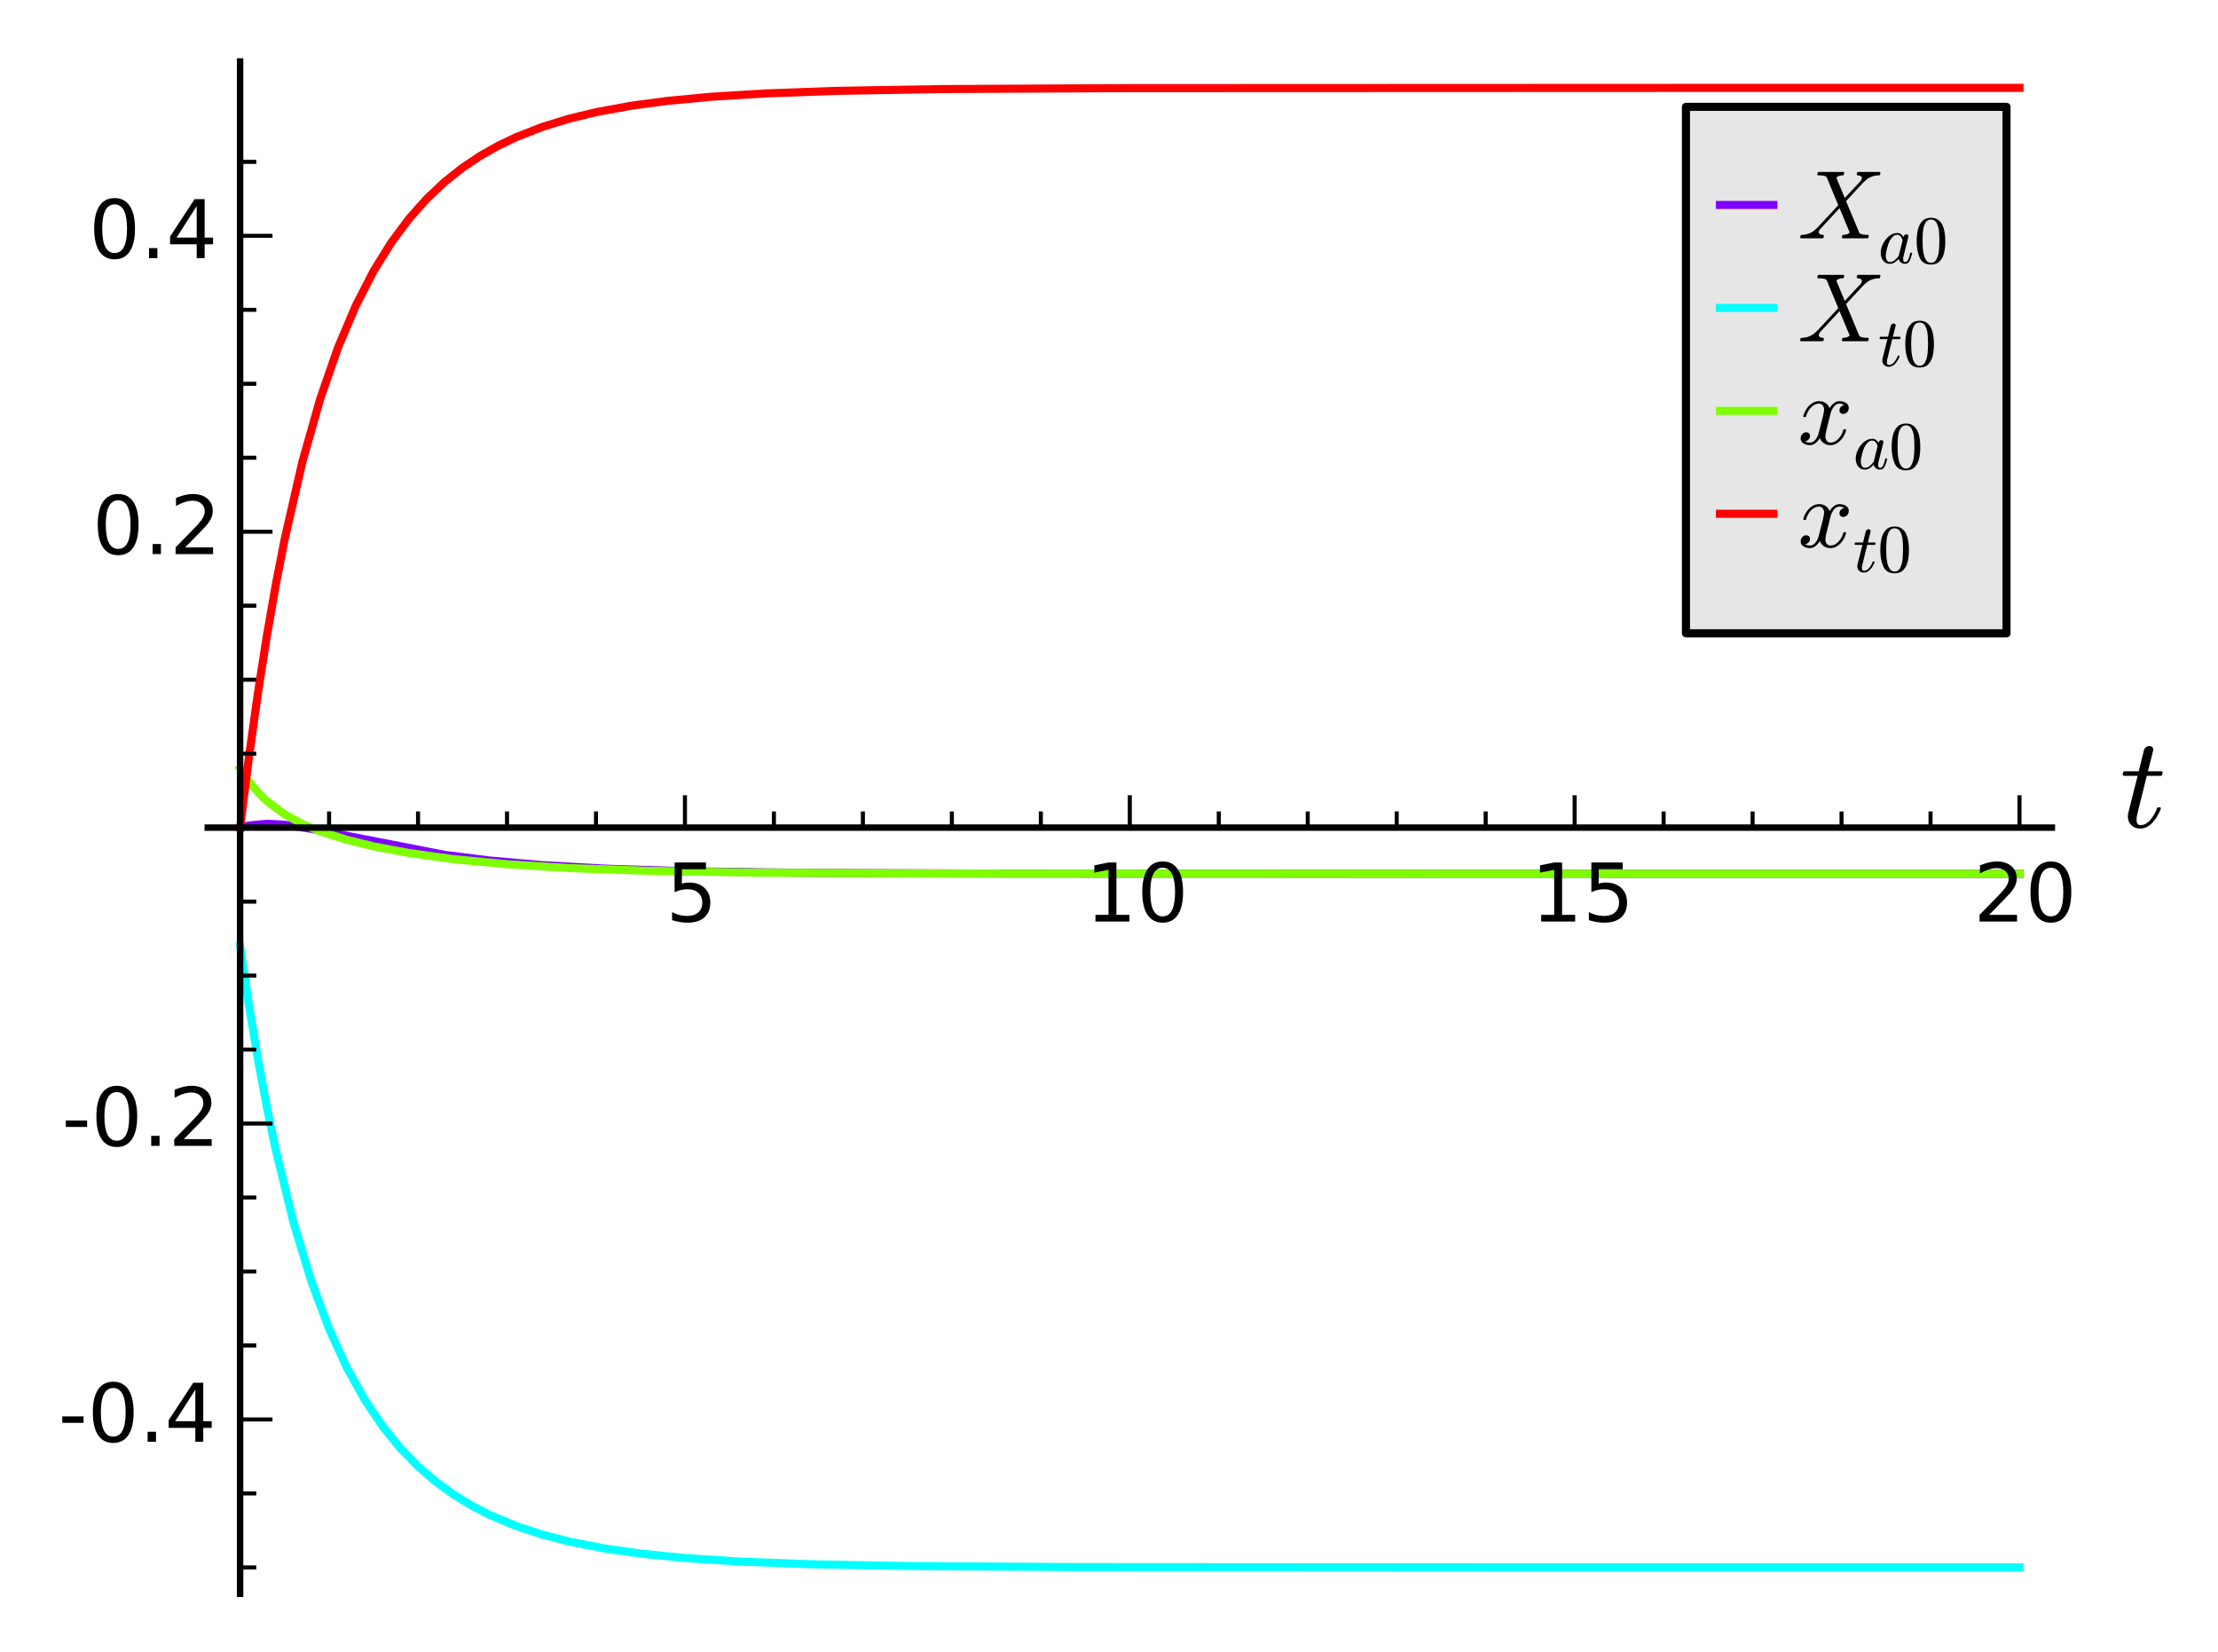
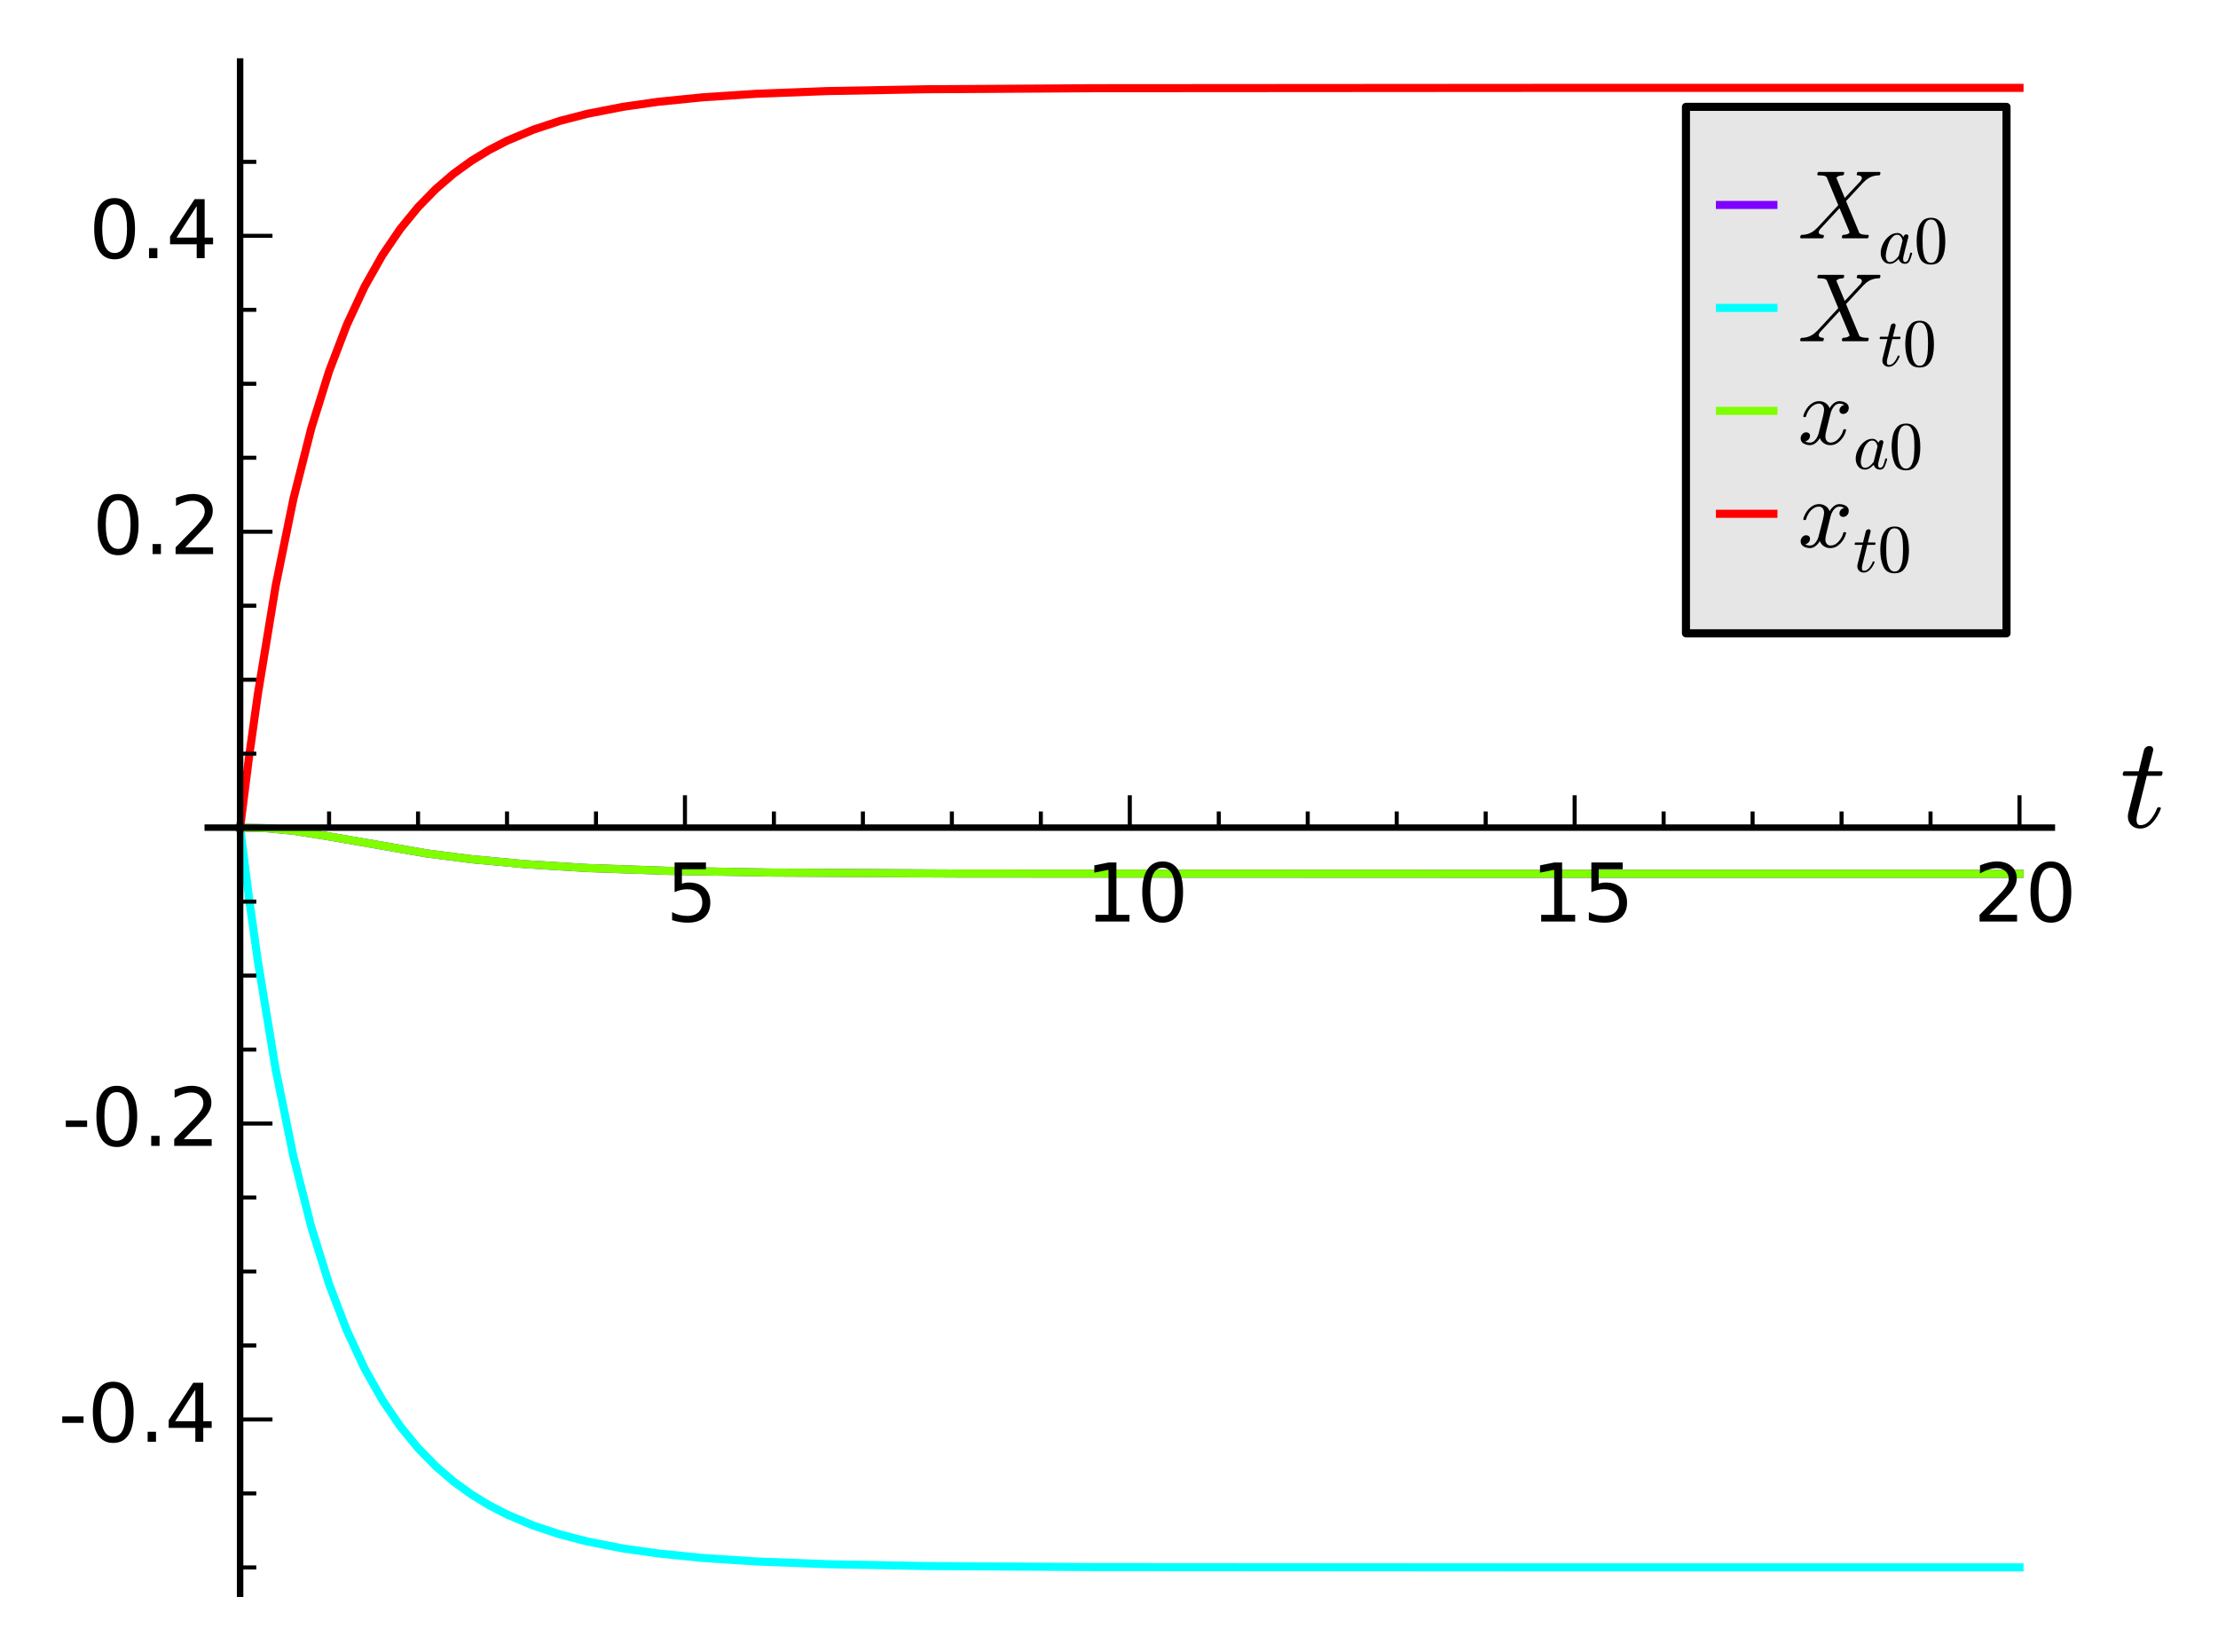
<svg xmlns="http://www.w3.org/2000/svg" xmlns:xlink="http://www.w3.org/1999/xlink" height="204pt" version="1.1" viewBox="0 0 274 204" width="274pt">
  <defs>
    <style type="text/css">
*{stroke-linecap:butt;stroke-linejoin:round;}
  </style>
  </defs>
  <g id="figure_1">
    <g id="patch_1">
      <path d=" M-2.22045e-16 204.48 L274.994 204.48 L274.994 0 L-2.22045e-16 0 z " style="fill:#ffffff;" />
    </g>
    <g id="axes_1">
      <g id="patch_2">
        <path d=" M25.265 197.28 L253.874 197.28 L253.874 7.2 L25.265 7.2 z " style="fill:#ffffff;" />
      </g>
      <g id="line2d_1">
-         <path clip-path="url(#p2418869c9f)" d=" M29.661 102.24 L30.76 101.971 L32.958 101.763 L35.156 101.875 L38.454 102.389 L54.94 105.608 L60.435 106.295 L67.03 106.875 L74.723 107.307 L84.615 107.621 L98.903 107.825 L124.182 107.925 L218.704 107.946 L249.478 107.946 L249.478 107.946" style="fill:none;stroke:#7f00ff;stroke-linecap:square;" />
+         <path clip-path="url(#p2418869c9f)" d=" M29.661 102.24 L32.958 102.31 L36.255 102.621 L40.652 103.325 L52.742 105.43 L58.237 106.136 L64.832 106.753 L72.525 107.227 L82.417 107.577 L95.606 107.797 L118.687 107.916 L187.929 107.946 L249.478 107.946 L249.478 107.946" style="fill:none;stroke:#7f00ff;stroke-linecap:square;" />
      </g>
      <g id="line2d_2">
-         <path clip-path="url(#p2418869c9f)" d=" M29.661 116.862 L30.76 124.215 L31.859 130.811 L32.958 136.718 L34.057 142.009 L36.255 151 L38.454 158.251 L40.652 164.137 L42.85 168.944 L45.048 172.895 L47.246 176.162 L49.444 178.876 L51.643 181.141 L53.841 183.038 L56.039 184.633 L58.237 185.977 L60.435 187.113 L63.733 188.499 L67.03 189.582 L70.327 190.433 L74.723 191.291 L79.12 191.916 L84.615 192.466 L91.21 192.896 L100.002 193.232 L112.092 193.456 L132.975 193.586 L189.028 193.624 L249.478 193.625 L249.478 193.625" style="fill:none;stroke:#00ffff;stroke-linecap:square;" />
+         <path clip-path="url(#p2418869c9f)" d=" M29.661 102.24 L30.76 110.93 L31.859 118.762 L34.057 132.123 L36.255 142.886 L38.454 151.572 L40.652 158.617 L42.85 164.363 L45.048 169.079 L47.246 172.97 L49.444 176.197 L51.643 178.886 L53.841 181.135 L56.039 183.023 L58.237 184.613 L60.435 185.955 L62.633 187.09 L65.931 188.477 L69.228 189.563 L72.525 190.416 L76.922 191.278 L81.318 191.906 L86.813 192.459 L93.408 192.892 L102.201 193.229 L114.291 193.455 L135.173 193.585 L191.227 193.624 L249.478 193.625 L249.478 193.625" style="fill:none;stroke:#00ffff;stroke-linecap:square;" />
      </g>
      <g id="line2d_3">
-         <path clip-path="url(#p2418869c9f)" d=" M29.661 94.929 L30.76 96.556 L31.859 97.873 L32.958 98.95 L35.156 100.593 L37.355 101.787 L39.553 102.701 L42.85 103.75 L46.147 104.554 L50.544 105.379 L56.039 106.136 L62.633 106.765 L70.327 107.236 L80.219 107.581 L93.408 107.798 L116.489 107.916 L186.83 107.946 L249.478 107.946 L249.478 107.946" style="fill:none;stroke:#7fff00;stroke-linecap:square;" />
+         <path clip-path="url(#p2418869c9f)" d=" M29.661 102.24 L32.958 102.31 L36.255 102.621 L40.652 103.325 L52.742 105.43 L58.237 106.136 L64.832 106.753 L72.525 107.227 L82.417 107.577 L95.606 107.797 L118.687 107.916 L187.929 107.946 L249.478 107.946 L249.478 107.946" style="fill:none;stroke:#7fff00;stroke-linecap:square;" />
      </g>
      <g id="line2d_4">
-         <path clip-path="url(#p2418869c9f)" d=" M29.661 102.24 L30.76 93.486 L31.859 85.634 L32.958 78.601 L34.057 72.303 L35.156 66.66 L37.355 57.054 L39.553 49.283 L41.751 42.956 L43.949 37.772 L46.147 33.497 L48.345 29.955 L50.544 27.005 L52.742 24.538 L54.94 22.468 L57.138 20.726 L59.336 19.255 L61.534 18.012 L63.733 16.958 L67.03 15.668 L70.327 14.655 L73.624 13.859 L78.021 13.054 L82.417 12.466 L87.912 11.949 L94.507 11.543 L103.3 11.226 L116.489 11.002 L139.569 10.885 L209.911 10.856 L249.478 10.855 L249.478 10.855" style="fill:none;stroke:#ff0000;stroke-linecap:square;" />
+         <path clip-path="url(#p2418869c9f)" d=" M29.661 102.24 L30.76 93.55 L31.859 85.718 L34.057 72.357 L36.255 61.594 L38.454 52.907 L40.652 45.863 L42.85 40.117 L45.048 35.401 L47.246 31.51 L49.444 28.283 L51.643 25.594 L53.841 23.345 L56.039 21.456 L58.237 19.867 L60.435 18.525 L62.633 17.39 L65.931 16.003 L69.228 14.917 L72.525 14.064 L76.922 13.202 L81.318 12.574 L86.813 12.021 L93.408 11.588 L102.201 11.251 L114.291 11.025 L135.173 10.895 L191.227 10.856 L249.478 10.855 L249.478 10.855" style="fill:none;stroke:#ff0000;stroke-linecap:square;" />
      </g>
      <g id="matplotlib.axis_1">
        <g id="xtick_1">
          <g id="line2d_5">
            <defs>
              <path d=" M0 0 L0 -4" id="m93b0483c22" style="stroke:#000000;stroke-width:0.5;" />
            </defs>
            <g>
              <use style="stroke:#000000;stroke-width:0.5;" x="29.661" xlink:href="#m93b0483c22" y="102.24" />
            </g>
          </g>
        </g>
        <g id="xtick_2">
          <g id="line2d_6">
            <g>
              <use style="stroke:#000000;stroke-width:0.5;" x="84.615" xlink:href="#m93b0483c22" y="102.24" />
            </g>
          </g>
          <g id="text_1">
            <defs>
              <path d=" M10.797 72.906 L49.516 72.906 L49.516 64.594 L19.828 64.594 L19.828 46.734 Q21.969 47.469 24.109 47.828 Q26.266 48.188 28.422 48.188 Q40.625 48.188 47.75 41.5 Q54.891 34.812 54.891 23.391 Q54.891 11.625 47.562 5.094 Q40.234 -1.422 26.906 -1.422 Q22.312 -1.422 17.547 -0.641 Q12.797 0.141 7.719 1.703 L7.719 11.625 Q12.109 9.234 16.797 8.062 Q21.484 6.891 26.703 6.891 Q35.156 6.891 40.078 11.328 Q45.016 15.766 45.016 23.391 Q45.016 31 40.078 35.438 Q35.156 39.891 26.703 39.891 Q22.75 39.891 18.812 39.016 Q14.891 38.141 10.797 36.281 z " id="BitstreamVeraSans-Roman-35" />
            </defs>
            <g transform="translate(82.25662 113.8384)scale(0.1 -0.1)">
              <use xlink:href="#BitstreamVeraSans-Roman-35" />
            </g>
          </g>
        </g>
        <g id="xtick_3">
          <g id="line2d_7">
            <g>
              <use style="stroke:#000000;stroke-width:0.5;" x="139.569" xlink:href="#m93b0483c22" y="102.24" />
            </g>
          </g>
          <g id="text_2">
            <defs>
              <path d=" M31.781 66.406 Q24.172 66.406 20.328 58.906 Q16.5 51.422 16.5 36.375 Q16.5 21.391 20.328 13.891 Q24.172 6.391 31.781 6.391 Q39.453 6.391 43.281 13.891 Q47.125 21.391 47.125 36.375 Q47.125 51.422 43.281 58.906 Q39.453 66.406 31.781 66.406 M31.781 74.219 Q44.047 74.219 50.516 64.516 Q56.984 54.828 56.984 36.375 Q56.984 17.969 50.516 8.266 Q44.047 -1.422 31.781 -1.422 Q19.531 -1.422 13.062 8.266 Q6.594 17.969 6.594 36.375 Q6.594 54.828 13.062 64.516 Q19.531 74.219 31.781 74.219" id="BitstreamVeraSans-Roman-30" />
              <path d=" M12.406 8.297 L28.516 8.297 L28.516 63.922 L10.984 60.406 L10.984 69.391 L28.422 72.906 L38.281 72.906 L38.281 8.297 L54.391 8.297 L54.391 0 L12.406 0 z " id="BitstreamVeraSans-Roman-31" />
            </defs>
            <g transform="translate(134.0882 113.8384)scale(0.1 -0.1)">
              <use xlink:href="#BitstreamVeraSans-Roman-31" />
              <use x="63.623" xlink:href="#BitstreamVeraSans-Roman-30" />
            </g>
          </g>
        </g>
        <g id="xtick_4">
          <g id="line2d_8">
            <g>
              <use style="stroke:#000000;stroke-width:0.5;" x="194.524" xlink:href="#m93b0483c22" y="102.24" />
            </g>
          </g>
          <g id="text_3">
            <g transform="translate(189.1472 113.8384)scale(0.1 -0.1)">
              <use xlink:href="#BitstreamVeraSans-Roman-31" />
              <use x="63.623" xlink:href="#BitstreamVeraSans-Roman-35" />
            </g>
          </g>
        </g>
        <g id="xtick_5">
          <g id="line2d_9">
            <g>
              <use style="stroke:#000000;stroke-width:0.5;" x="249.478" xlink:href="#m93b0483c22" y="102.24" />
            </g>
          </g>
          <g id="text_4">
            <defs>
              <path d=" M19.188 8.297 L53.609 8.297 L53.609 0 L7.328 0 L7.328 8.297 Q12.938 14.109 22.625 23.891 Q32.328 33.688 34.812 36.531 Q39.547 41.844 41.422 45.531 Q43.312 49.219 43.312 52.781 Q43.312 58.594 39.234 62.25 Q35.156 65.922 28.609 65.922 Q23.969 65.922 18.812 64.312 Q13.672 62.703 7.812 59.422 L7.812 69.391 Q13.766 71.781 18.938 73 Q24.125 74.219 28.422 74.219 Q39.75 74.219 46.484 68.547 Q53.219 62.891 53.219 53.422 Q53.219 48.922 51.531 44.891 Q49.859 40.875 45.406 35.406 Q44.188 33.984 37.641 27.219 Q31.109 20.453 19.188 8.297" id="BitstreamVeraSans-Roman-32" />
            </defs>
            <g transform="translate(243.814 113.8384)scale(0.1 -0.1)">
              <use xlink:href="#BitstreamVeraSans-Roman-32" />
              <use x="63.623" xlink:href="#BitstreamVeraSans-Roman-30" />
            </g>
          </g>
        </g>
        <g id="xtick_6">
          <g id="line2d_10">
            <defs>
              <path d=" M0 0 L0 -2" id="m177f7580d0" style="stroke:#000000;stroke-width:0.5;" />
            </defs>
            <g>
              <use style="stroke:#000000;stroke-width:0.5;" x="40.652" xlink:href="#m177f7580d0" y="102.24" />
            </g>
          </g>
        </g>
        <g id="xtick_7">
          <g id="line2d_11">
            <g>
              <use style="stroke:#000000;stroke-width:0.5;" x="51.643" xlink:href="#m177f7580d0" y="102.24" />
            </g>
          </g>
        </g>
        <g id="xtick_8">
          <g id="line2d_12">
            <g>
              <use style="stroke:#000000;stroke-width:0.5;" x="62.634" xlink:href="#m177f7580d0" y="102.24" />
            </g>
          </g>
        </g>
        <g id="xtick_9">
          <g id="line2d_13">
            <g>
              <use style="stroke:#000000;stroke-width:0.5;" x="73.624" xlink:href="#m177f7580d0" y="102.24" />
            </g>
          </g>
        </g>
        <g id="xtick_10">
          <g id="line2d_14">
            <g>
              <use style="stroke:#000000;stroke-width:0.5;" x="95.606" xlink:href="#m177f7580d0" y="102.24" />
            </g>
          </g>
        </g>
        <g id="xtick_11">
          <g id="line2d_15">
            <g>
              <use style="stroke:#000000;stroke-width:0.5;" x="106.597" xlink:href="#m177f7580d0" y="102.24" />
            </g>
          </g>
        </g>
        <g id="xtick_12">
          <g id="line2d_16">
            <g>
              <use style="stroke:#000000;stroke-width:0.5;" x="117.588" xlink:href="#m177f7580d0" y="102.24" />
            </g>
          </g>
        </g>
        <g id="xtick_13">
          <g id="line2d_17">
            <g>
              <use style="stroke:#000000;stroke-width:0.5;" x="128.579" xlink:href="#m177f7580d0" y="102.24" />
            </g>
          </g>
        </g>
        <g id="xtick_14">
          <g id="line2d_18">
            <g>
              <use style="stroke:#000000;stroke-width:0.5;" x="150.56" xlink:href="#m177f7580d0" y="102.24" />
            </g>
          </g>
        </g>
        <g id="xtick_15">
          <g id="line2d_19">
            <g>
              <use style="stroke:#000000;stroke-width:0.5;" x="161.551" xlink:href="#m177f7580d0" y="102.24" />
            </g>
          </g>
        </g>
        <g id="xtick_16">
          <g id="line2d_20">
            <g>
              <use style="stroke:#000000;stroke-width:0.5;" x="172.542" xlink:href="#m177f7580d0" y="102.24" />
            </g>
          </g>
        </g>
        <g id="xtick_17">
          <g id="line2d_21">
            <g>
              <use style="stroke:#000000;stroke-width:0.5;" x="183.533" xlink:href="#m177f7580d0" y="102.24" />
            </g>
          </g>
        </g>
        <g id="xtick_18">
          <g id="line2d_22">
            <g>
              <use style="stroke:#000000;stroke-width:0.5;" x="205.515" xlink:href="#m177f7580d0" y="102.24" />
            </g>
          </g>
        </g>
        <g id="xtick_19">
          <g id="line2d_23">
            <g>
              <use style="stroke:#000000;stroke-width:0.5;" x="216.505" xlink:href="#m177f7580d0" y="102.24" />
            </g>
          </g>
        </g>
        <g id="xtick_20">
          <g id="line2d_24">
            <g>
              <use style="stroke:#000000;stroke-width:0.5;" x="227.496" xlink:href="#m177f7580d0" y="102.24" />
            </g>
          </g>
        </g>
        <g id="xtick_21">
          <g id="line2d_25">
            <g>
              <use style="stroke:#000000;stroke-width:0.5;" x="238.487" xlink:href="#m177f7580d0" y="102.24" />
            </g>
          </g>
        </g>
        <g id="text_5">
          <defs>
            <path d=" M6.203 8.109 Q6.203 9.578 6.5 10.891 L13.719 39.594 L3.219 39.594 Q2.203 39.594 2.203 40.922 Q2.594 43.109 3.516 43.109 L14.594 43.109 L18.609 59.422 Q19 60.75 20.172 61.672 Q21.344 62.594 22.797 62.594 Q24.078 62.594 24.922 61.828 Q25.781 61.078 25.781 59.812 Q25.781 59.516 25.75 59.344 Q25.734 59.188 25.688 58.984 L21.688 43.109 L31.984 43.109 Q33.016 43.109 33.016 41.797 Q32.953 41.547 32.812 40.953 Q32.672 40.375 32.422 39.984 Q32.172 39.594 31.688 39.594 L20.797 39.594 L13.625 10.688 Q12.891 7.859 12.891 5.812 Q12.891 1.516 15.828 1.516 Q20.219 1.516 23.609 5.641 Q27 9.766 28.812 14.703 Q29.203 15.281 29.594 15.281 L30.812 15.281 Q31.203 15.281 31.438 15.016 Q31.688 14.75 31.688 14.406 Q31.688 14.203 31.594 14.109 Q29.391 8.062 25.188 3.469 Q21 -1.125 15.578 -1.125 Q11.625 -1.125 8.906 1.453 Q6.203 4.047 6.203 8.109" id="Cmmi10-74" />
          </defs>
          <g transform="translate(261.8744 102.24)scale(0.16 -0.16)">
            <use transform="translate(0.0 0.40625)" xlink:href="#Cmmi10-74" />
          </g>
        </g>
      </g>
      <g id="matplotlib.axis_2">
        <g id="ytick_1">
          <g id="line2d_26">
            <defs>
              <path d=" M0 0 L4 0" id="m728421d6d4" style="stroke:#000000;stroke-width:0.5;" />
            </defs>
            <g>
              <use style="stroke:#000000;stroke-width:0.5;" x="29.661" xlink:href="#m728421d6d4" y="175.348" />
            </g>
          </g>
          <g id="text_6">
            <defs>
              <path d=" M10.688 12.406 L21 12.406 L21 0 L10.688 0 z " id="BitstreamVeraSans-Roman-2e" />
              <path d=" M4.891 31.391 L31.203 31.391 L31.203 23.391 L4.891 23.391 z " id="BitstreamVeraSans-Roman-2d" />
              <path d=" M37.797 64.312 L12.891 25.391 L37.797 25.391 z  M35.203 72.906 L47.609 72.906 L47.609 25.391 L58.016 25.391 L58.016 17.188 L47.609 17.188 L47.609 0 L37.797 0 L37.797 17.188 L4.891 17.188 L4.891 26.703 z " id="BitstreamVeraSans-Roman-34" />
            </defs>
            <g transform="translate(7.2 178.1071)scale(0.1 -0.1)">
              <use xlink:href="#BitstreamVeraSans-Roman-2d" />
              <use x="36.084" xlink:href="#BitstreamVeraSans-Roman-30" />
              <use x="99.707" xlink:href="#BitstreamVeraSans-Roman-2e" />
              <use x="131.494" xlink:href="#BitstreamVeraSans-Roman-34" />
            </g>
          </g>
        </g>
        <g id="ytick_2">
          <g id="line2d_27">
            <g>
              <use style="stroke:#000000;stroke-width:0.5;" x="29.661" xlink:href="#m728421d6d4" y="138.794" />
            </g>
          </g>
          <g id="text_7">
            <g transform="translate(7.640625 141.5532)scale(0.1 -0.1)">
              <use xlink:href="#BitstreamVeraSans-Roman-2d" />
              <use x="36.084" xlink:href="#BitstreamVeraSans-Roman-30" />
              <use x="99.707" xlink:href="#BitstreamVeraSans-Roman-2e" />
              <use x="131.494" xlink:href="#BitstreamVeraSans-Roman-32" />
            </g>
          </g>
        </g>
        <g id="ytick_3">
          <g id="line2d_28">
            <g>
              <use style="stroke:#000000;stroke-width:0.5;" x="29.661" xlink:href="#m728421d6d4" y="102.24" />
            </g>
          </g>
        </g>
        <g id="ytick_4">
          <g id="line2d_29">
            <g>
              <use style="stroke:#000000;stroke-width:0.5;" x="29.661" xlink:href="#m728421d6d4" y="65.686" />
            </g>
          </g>
          <g id="text_8">
            <g transform="translate(11.41875 68.44552)scale(0.1 -0.1)">
              <use xlink:href="#BitstreamVeraSans-Roman-30" />
              <use x="63.623" xlink:href="#BitstreamVeraSans-Roman-2e" />
              <use x="95.41" xlink:href="#BitstreamVeraSans-Roman-32" />
            </g>
          </g>
        </g>
        <g id="ytick_5">
          <g id="line2d_30">
            <g>
              <use style="stroke:#000000;stroke-width:0.5;" x="29.661" xlink:href="#m728421d6d4" y="29.132" />
            </g>
          </g>
          <g id="text_9">
            <g transform="translate(10.97813 31.89167)scale(0.1 -0.1)">
              <use xlink:href="#BitstreamVeraSans-Roman-30" />
              <use x="63.623" xlink:href="#BitstreamVeraSans-Roman-2e" />
              <use x="95.41" xlink:href="#BitstreamVeraSans-Roman-34" />
            </g>
          </g>
        </g>
        <g id="ytick_6">
          <g id="line2d_31">
            <defs>
              <path d=" M0 0 L2 0" id="mf0c55a9a47" style="stroke:#000000;stroke-width:0.5;" />
            </defs>
            <g>
              <use style="stroke:#000000;stroke-width:0.5;" x="29.661" xlink:href="#mf0c55a9a47" y="193.625" />
            </g>
          </g>
        </g>
        <g id="ytick_7">
          <g id="line2d_32">
            <g>
              <use style="stroke:#000000;stroke-width:0.5;" x="29.661" xlink:href="#mf0c55a9a47" y="184.486" />
            </g>
          </g>
        </g>
        <g id="ytick_8">
          <g id="line2d_33">
            <g>
              <use style="stroke:#000000;stroke-width:0.5;" x="29.661" xlink:href="#mf0c55a9a47" y="166.209" />
            </g>
          </g>
        </g>
        <g id="ytick_9">
          <g id="line2d_34">
            <g>
              <use style="stroke:#000000;stroke-width:0.5;" x="29.661" xlink:href="#mf0c55a9a47" y="157.071" />
            </g>
          </g>
        </g>
        <g id="ytick_10">
          <g id="line2d_35">
            <g>
              <use style="stroke:#000000;stroke-width:0.5;" x="29.661" xlink:href="#mf0c55a9a47" y="147.932" />
            </g>
          </g>
        </g>
        <g id="ytick_11">
          <g id="line2d_36">
            <g>
              <use style="stroke:#000000;stroke-width:0.5;" x="29.661" xlink:href="#mf0c55a9a47" y="129.655" />
            </g>
          </g>
        </g>
        <g id="ytick_12">
          <g id="line2d_37">
            <g>
              <use style="stroke:#000000;stroke-width:0.5;" x="29.661" xlink:href="#mf0c55a9a47" y="120.517" />
            </g>
          </g>
        </g>
        <g id="ytick_13">
          <g id="line2d_38">
            <g>
              <use style="stroke:#000000;stroke-width:0.5;" x="29.661" xlink:href="#mf0c55a9a47" y="111.378" />
            </g>
          </g>
        </g>
        <g id="ytick_14">
          <g id="line2d_39">
            <g>
              <use style="stroke:#000000;stroke-width:0.5;" x="29.661" xlink:href="#mf0c55a9a47" y="93.102" />
            </g>
          </g>
        </g>
        <g id="ytick_15">
          <g id="line2d_40">
            <g>
              <use style="stroke:#000000;stroke-width:0.5;" x="29.661" xlink:href="#mf0c55a9a47" y="83.963" />
            </g>
          </g>
        </g>
        <g id="ytick_16">
          <g id="line2d_41">
            <g>
              <use style="stroke:#000000;stroke-width:0.5;" x="29.661" xlink:href="#mf0c55a9a47" y="74.825" />
            </g>
          </g>
        </g>
        <g id="ytick_17">
          <g id="line2d_42">
            <g>
              <use style="stroke:#000000;stroke-width:0.5;" x="29.661" xlink:href="#mf0c55a9a47" y="56.548" />
            </g>
          </g>
        </g>
        <g id="ytick_18">
          <g id="line2d_43">
            <g>
              <use style="stroke:#000000;stroke-width:0.5;" x="29.661" xlink:href="#mf0c55a9a47" y="47.409" />
            </g>
          </g>
        </g>
        <g id="ytick_19">
          <g id="line2d_44">
            <g>
              <use style="stroke:#000000;stroke-width:0.5;" x="29.661" xlink:href="#mf0c55a9a47" y="38.271" />
            </g>
          </g>
        </g>
        <g id="ytick_20">
          <g id="line2d_45">
            <g>
              <use style="stroke:#000000;stroke-width:0.5;" x="29.661" xlink:href="#mf0c55a9a47" y="19.994" />
            </g>
          </g>
        </g>
      </g>
      <g id="patch_3">
        <path d=" M25.265 102.24 L253.874 102.24" style="fill:none;stroke:#000000;stroke-width:0.8;" />
      </g>
      <g id="patch_4">
        <path d=" M29.661 197.28 L29.661 7.2" style="fill:none;stroke:#000000;stroke-width:0.8;" />
      </g>
      <g id="legend_1">
        <g id="patch_5">
          <path d=" M208.274 78.233 L247.874 78.233 L247.874 13.2 L208.274 13.2 L208.274 78.233 z " style="fill:#e6e6e6;stroke:#000000;" />
        </g>
        <g id="line2d_46">
          <path d=" M219.074 25.318 L212.474 25.318" style="fill:none;stroke:#7f00ff;stroke-linecap:square;" />
        </g>
        <g id="line2d_47" />
        <g id="text_10">
          <defs>
            <path d=" M3.609 0 Q2.594 0 2.594 1.312 Q2.641 1.562 2.812 2.188 Q2.984 2.828 3.25 3.172 Q3.516 3.516 4 3.516 Q13.094 3.516 19.578 10.297 Q19.672 10.406 19.797 10.453 Q19.922 10.5 19.922 10.5 L41.797 34.078 L29.891 62.797 Q28.859 64.109 26.562 64.453 Q24.266 64.797 21.188 64.797 Q20.219 64.797 20.219 66.109 Q20.562 67.391 20.75 67.844 Q20.953 68.312 21.922 68.312 L46.922 68.312 Q47.906 68.312 47.906 67 Q47.859 66.75 47.688 66.109 Q47.516 65.484 47.234 65.141 Q46.969 64.797 46.484 64.797 Q44.625 64.797 42.641 64.188 Q40.672 63.578 39.891 62.203 L48.484 41.5 L64.891 59.078 Q65.047 59.422 65.578 60.281 Q66.109 61.141 66.109 61.922 Q66.109 63.375 64.844 64.078 Q63.578 64.797 61.812 64.797 Q60.797 64.797 60.797 66.109 Q61.141 67.391 61.328 67.844 Q61.531 68.312 62.5 68.312 L84.188 68.312 Q84.719 68.312 84.953 67.922 Q85.203 67.531 85.203 67 Q85.156 66.75 85 66.156 Q84.859 65.578 84.609 65.188 Q84.375 64.797 83.891 64.797 Q79.25 64.797 75.359 63.109 Q71.484 61.422 68.219 58.016 Q68.172 57.953 68.094 57.922 Q68.016 57.906 67.922 57.812 L49.812 38.281 L63.484 5.516 Q65.094 3.516 72.219 3.516 Q73.188 3.516 73.188 2.203 Q72.859 0.875 72.625 0.438 Q72.406 0 71.484 0 L46.484 0 Q45.516 0 45.516 1.312 Q45.562 1.562 45.703 2.172 Q45.844 2.781 46.109 3.141 Q46.391 3.516 46.781 3.516 Q48.734 3.516 50.734 4.125 Q52.734 4.734 53.516 6.109 L43.109 31 L22.906 9.188 Q22.75 8.844 22.219 8 Q21.688 7.172 21.688 6.391 Q21.688 4.938 23.047 4.219 Q24.422 3.516 25.984 3.516 Q27 3.516 27 2.203 Q26.656 0.781 26.453 0.391 Q26.266 0 25.297 0 z " id="Cmmi10-58" />
            <path d=" M17.391 -1.125 Q11.078 -1.125 7.438 3.641 Q3.812 8.406 3.812 14.891 Q3.812 21.297 7.125 28.172 Q10.453 35.062 16.094 39.625 Q21.734 44.188 28.219 44.188 Q31.203 44.188 33.547 42.578 Q35.891 40.969 37.203 38.188 Q38.328 42.188 41.609 42.188 Q42.875 42.188 43.719 41.422 Q44.578 40.672 44.578 39.406 Q44.578 39.109 44.547 38.953 Q44.531 38.812 44.484 38.625 L37.5 10.688 Q36.812 7.719 36.812 5.812 Q36.812 1.516 39.703 1.516 Q42.828 1.516 44.453 5.484 Q46.094 9.469 47.219 14.703 Q47.406 15.281 48 15.281 L49.219 15.281 Q49.609 15.281 49.844 14.938 Q50.094 14.594 50.094 14.312 Q48.344 7.328 46.266 3.094 Q44.188 -1.125 39.5 -1.125 Q36.141 -1.125 33.547 0.844 Q30.953 2.828 30.328 6.109 Q23.875 -1.125 17.391 -1.125 M17.484 1.516 Q21.094 1.516 24.484 4.219 Q27.875 6.938 30.328 10.594 Q30.422 10.688 30.422 10.891 L35.797 32.625 L35.891 32.906 Q35.297 36.469 33.312 39.031 Q31.344 41.609 27.984 41.609 Q24.609 41.609 21.703 38.844 Q18.797 36.078 16.797 32.328 Q14.844 28.328 13.062 21.344 Q11.281 14.359 11.281 10.5 Q11.281 7.031 12.766 4.266 Q14.266 1.516 17.484 1.516" id="Cmmi10-61" />
            <path d=" M25 -2.203 Q12.75 -2.203 8.328 7.875 Q3.906 17.969 3.906 31.891 Q3.906 40.578 5.484 48.234 Q7.078 55.906 11.781 61.25 Q16.5 66.609 25 66.609 Q31.594 66.609 35.781 63.375 Q39.984 60.156 42.188 55.047 Q44.391 49.953 45.188 44.109 Q46 38.281 46 31.891 Q46 23.297 44.406 15.797 Q42.828 8.297 38.188 3.047 Q33.547 -2.203 25 -2.203 M25 0.391 Q30.562 0.391 33.297 6.094 Q36.031 11.812 36.672 18.75 Q37.312 25.688 37.312 33.5 Q37.312 41.016 36.672 47.359 Q36.031 53.719 33.312 58.859 Q30.609 64.016 25 64.016 Q19.344 64.016 16.609 58.828 Q13.875 53.656 13.234 47.328 Q12.594 41.016 12.594 33.5 Q12.594 27.938 12.859 23 Q13.141 18.062 14.312 12.812 Q15.484 7.562 18.094 3.969 Q20.703 0.391 25 0.391" id="Cmr10-30" />
          </defs>
          <g transform="translate(222.0744 29.51813)scale(0.12 -0.12)">
            <use transform="translate(0.0 0.6875)" xlink:href="#Cmmi10-58" />
            <use transform="translate(82.8125 -24.82187)scale(0.7)" xlink:href="#Cmmi10-61" />
            <use transform="translate(119.7607 -24.82187)scale(0.7)" xlink:href="#Cmr10-30" />
          </g>
        </g>
        <g id="line2d_48">
          <path d=" M219.074 38.036 L212.474 38.036" style="fill:none;stroke:#00ffff;stroke-linecap:square;" />
        </g>
        <g id="line2d_49" />
        <g id="text_11">
          <g transform="translate(222.0744 42.23625)scale(0.12 -0.12)">
            <use transform="translate(0.0 0.6875)" xlink:href="#Cmmi10-58" />
            <use transform="translate(82.8125 -24.82187)scale(0.7)" xlink:href="#Cmmi10-74" />
            <use transform="translate(108.0713 -24.82187)scale(0.7)" xlink:href="#Cmr10-30" />
          </g>
        </g>
        <g id="line2d_50">
          <path d=" M219.074 50.754 L212.474 50.754" style="fill:none;stroke:#7fff00;stroke-linecap:square;" />
        </g>
        <g id="line2d_51" />
        <g id="text_12">
          <defs>
            <path d=" M7.812 2.875 Q9.578 1.516 12.797 1.516 Q15.922 1.516 18.312 4.516 Q20.703 7.516 21.578 11.078 L26.125 28.812 Q27.203 33.641 27.203 35.406 Q27.203 37.891 25.812 39.75 Q24.422 41.609 21.922 41.609 Q18.75 41.609 15.969 39.625 Q13.188 37.641 11.281 34.594 Q9.375 31.547 8.594 28.422 Q8.406 27.781 7.812 27.781 L6.594 27.781 Q5.812 27.781 5.812 28.719 L5.812 29 Q6.781 32.719 9.125 36.25 Q11.469 39.797 14.859 41.984 Q18.266 44.188 22.125 44.188 Q25.781 44.188 28.734 42.234 Q31.688 40.281 32.906 36.922 Q34.625 39.984 37.281 42.078 Q39.938 44.188 43.109 44.188 Q45.266 44.188 47.5 43.422 Q49.75 42.672 51.172 41.109 Q52.594 39.547 52.594 37.203 Q52.594 34.672 50.953 32.828 Q49.312 31 46.781 31 Q45.172 31 44.094 32.031 Q43.016 33.062 43.016 34.625 Q43.016 36.719 44.453 38.297 Q45.906 39.891 47.906 40.188 Q46.094 41.609 42.922 41.609 Q39.703 41.609 37.328 38.625 Q34.969 35.641 33.984 31.984 L29.594 14.312 Q28.516 10.297 28.516 7.719 Q28.516 5.172 29.953 3.344 Q31.391 1.516 33.797 1.516 Q38.484 1.516 42.156 5.641 Q45.844 9.766 47.016 14.703 Q47.219 15.281 47.797 15.281 L49.031 15.281 Q49.422 15.281 49.656 15.016 Q49.906 14.75 49.906 14.406 Q49.906 14.312 49.812 14.109 Q48.391 8.156 43.844 3.516 Q39.312 -1.125 33.594 -1.125 Q29.938 -1.125 26.984 0.844 Q24.031 2.828 22.797 6.203 Q21.234 3.266 18.469 1.062 Q15.719 -1.125 12.594 -1.125 Q10.453 -1.125 8.172 -0.359 Q5.906 0.391 4.484 1.953 Q3.078 3.516 3.078 5.906 Q3.078 8.25 4.703 10.172 Q6.344 12.109 8.797 12.109 Q10.453 12.109 11.578 11.109 Q12.703 10.109 12.703 8.5 Q12.703 6.391 11.297 4.828 Q9.906 3.266 7.812 2.875" id="Cmmi10-78" />
          </defs>
          <g transform="translate(222.0744 54.95437)scale(0.12 -0.12)">
            <use transform="translate(0.0 0.8125)" xlink:href="#Cmmi10-78" />
            <use transform="translate(57.08008 -24.69687)scale(0.7)" xlink:href="#Cmmi10-61" />
            <use transform="translate(94.02832 -24.69687)scale(0.7)" xlink:href="#Cmr10-30" />
          </g>
        </g>
        <g id="line2d_52">
          <path d=" M219.074 63.472 L212.474 63.472" style="fill:none;stroke:#ff0000;stroke-linecap:square;" />
        </g>
        <g id="line2d_53" />
        <g id="text_13">
          <g transform="translate(222.0744 67.6725)scale(0.12 -0.12)">
            <use transform="translate(0.0 0.8125)" xlink:href="#Cmmi10-78" />
            <use transform="translate(57.08008 -24.69687)scale(0.7)" xlink:href="#Cmmi10-74" />
            <use transform="translate(82.33887 -24.69687)scale(0.7)" xlink:href="#Cmr10-30" />
          </g>
        </g>
      </g>
    </g>
  </g>
  <defs>
    <clipPath id="p2418869c9f">
      <rect height="190.08" width="228.61" x="25.265" y="7.2" />
    </clipPath>
  </defs>
</svg>
